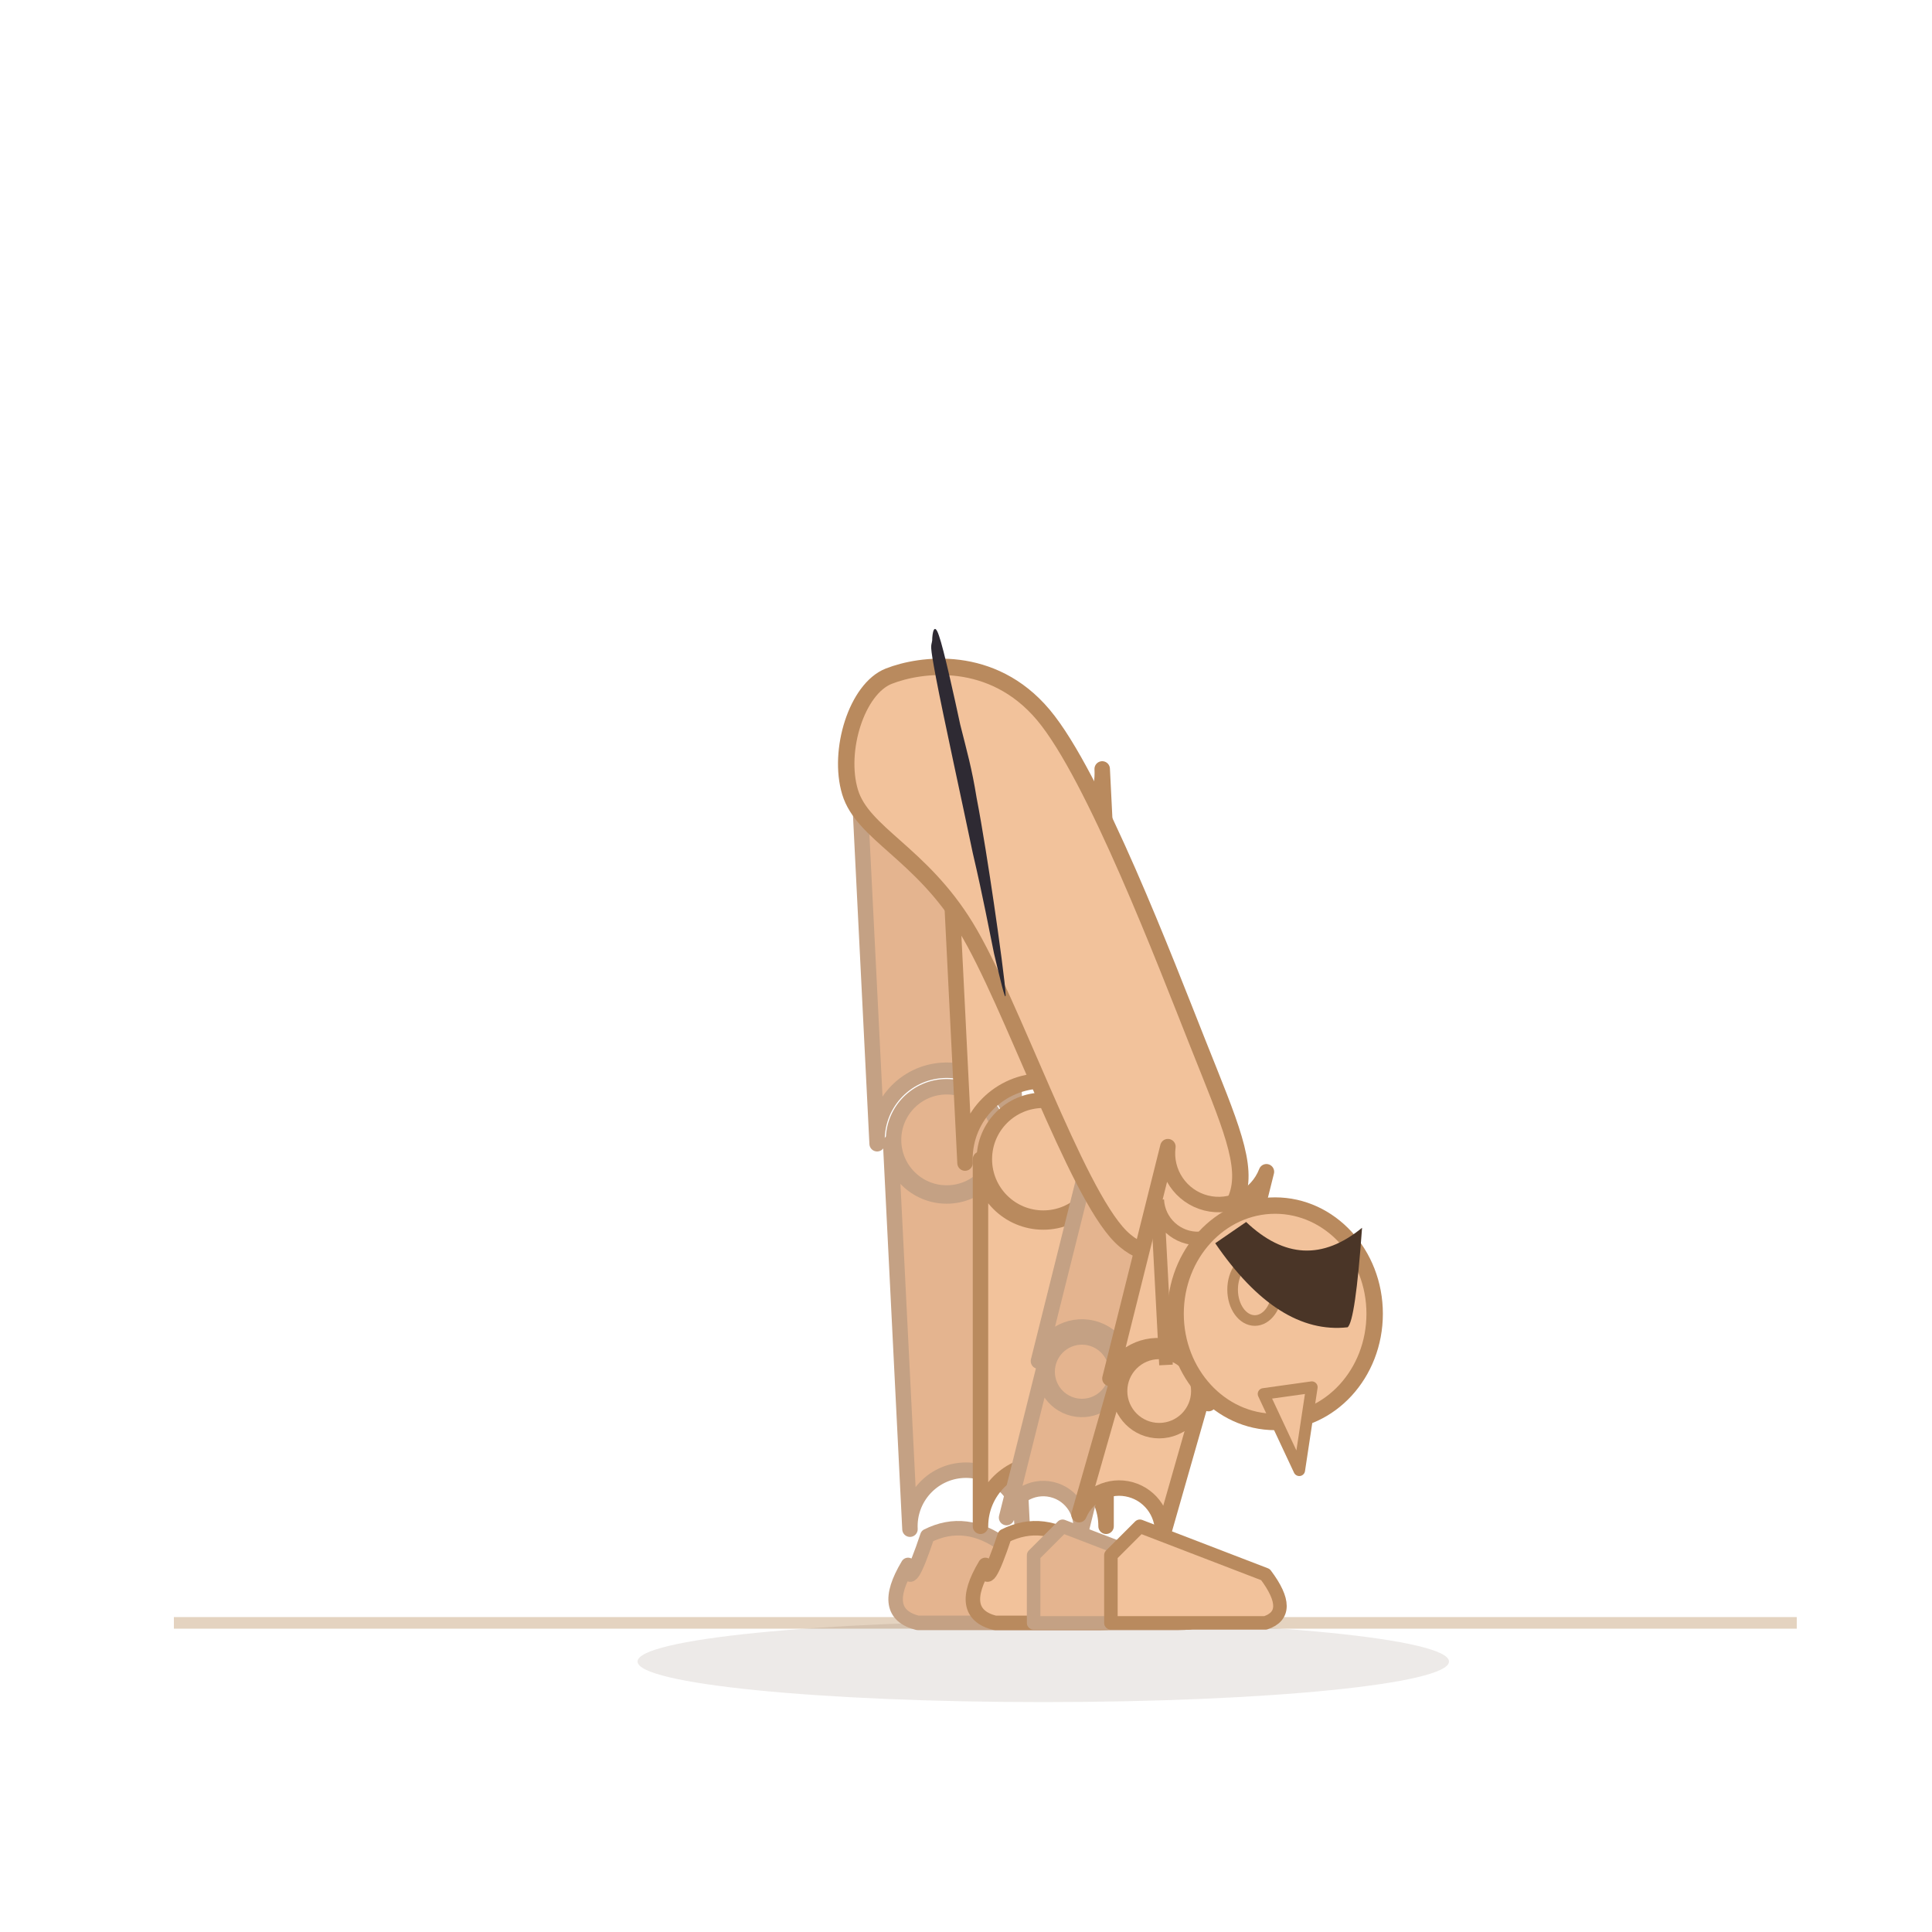
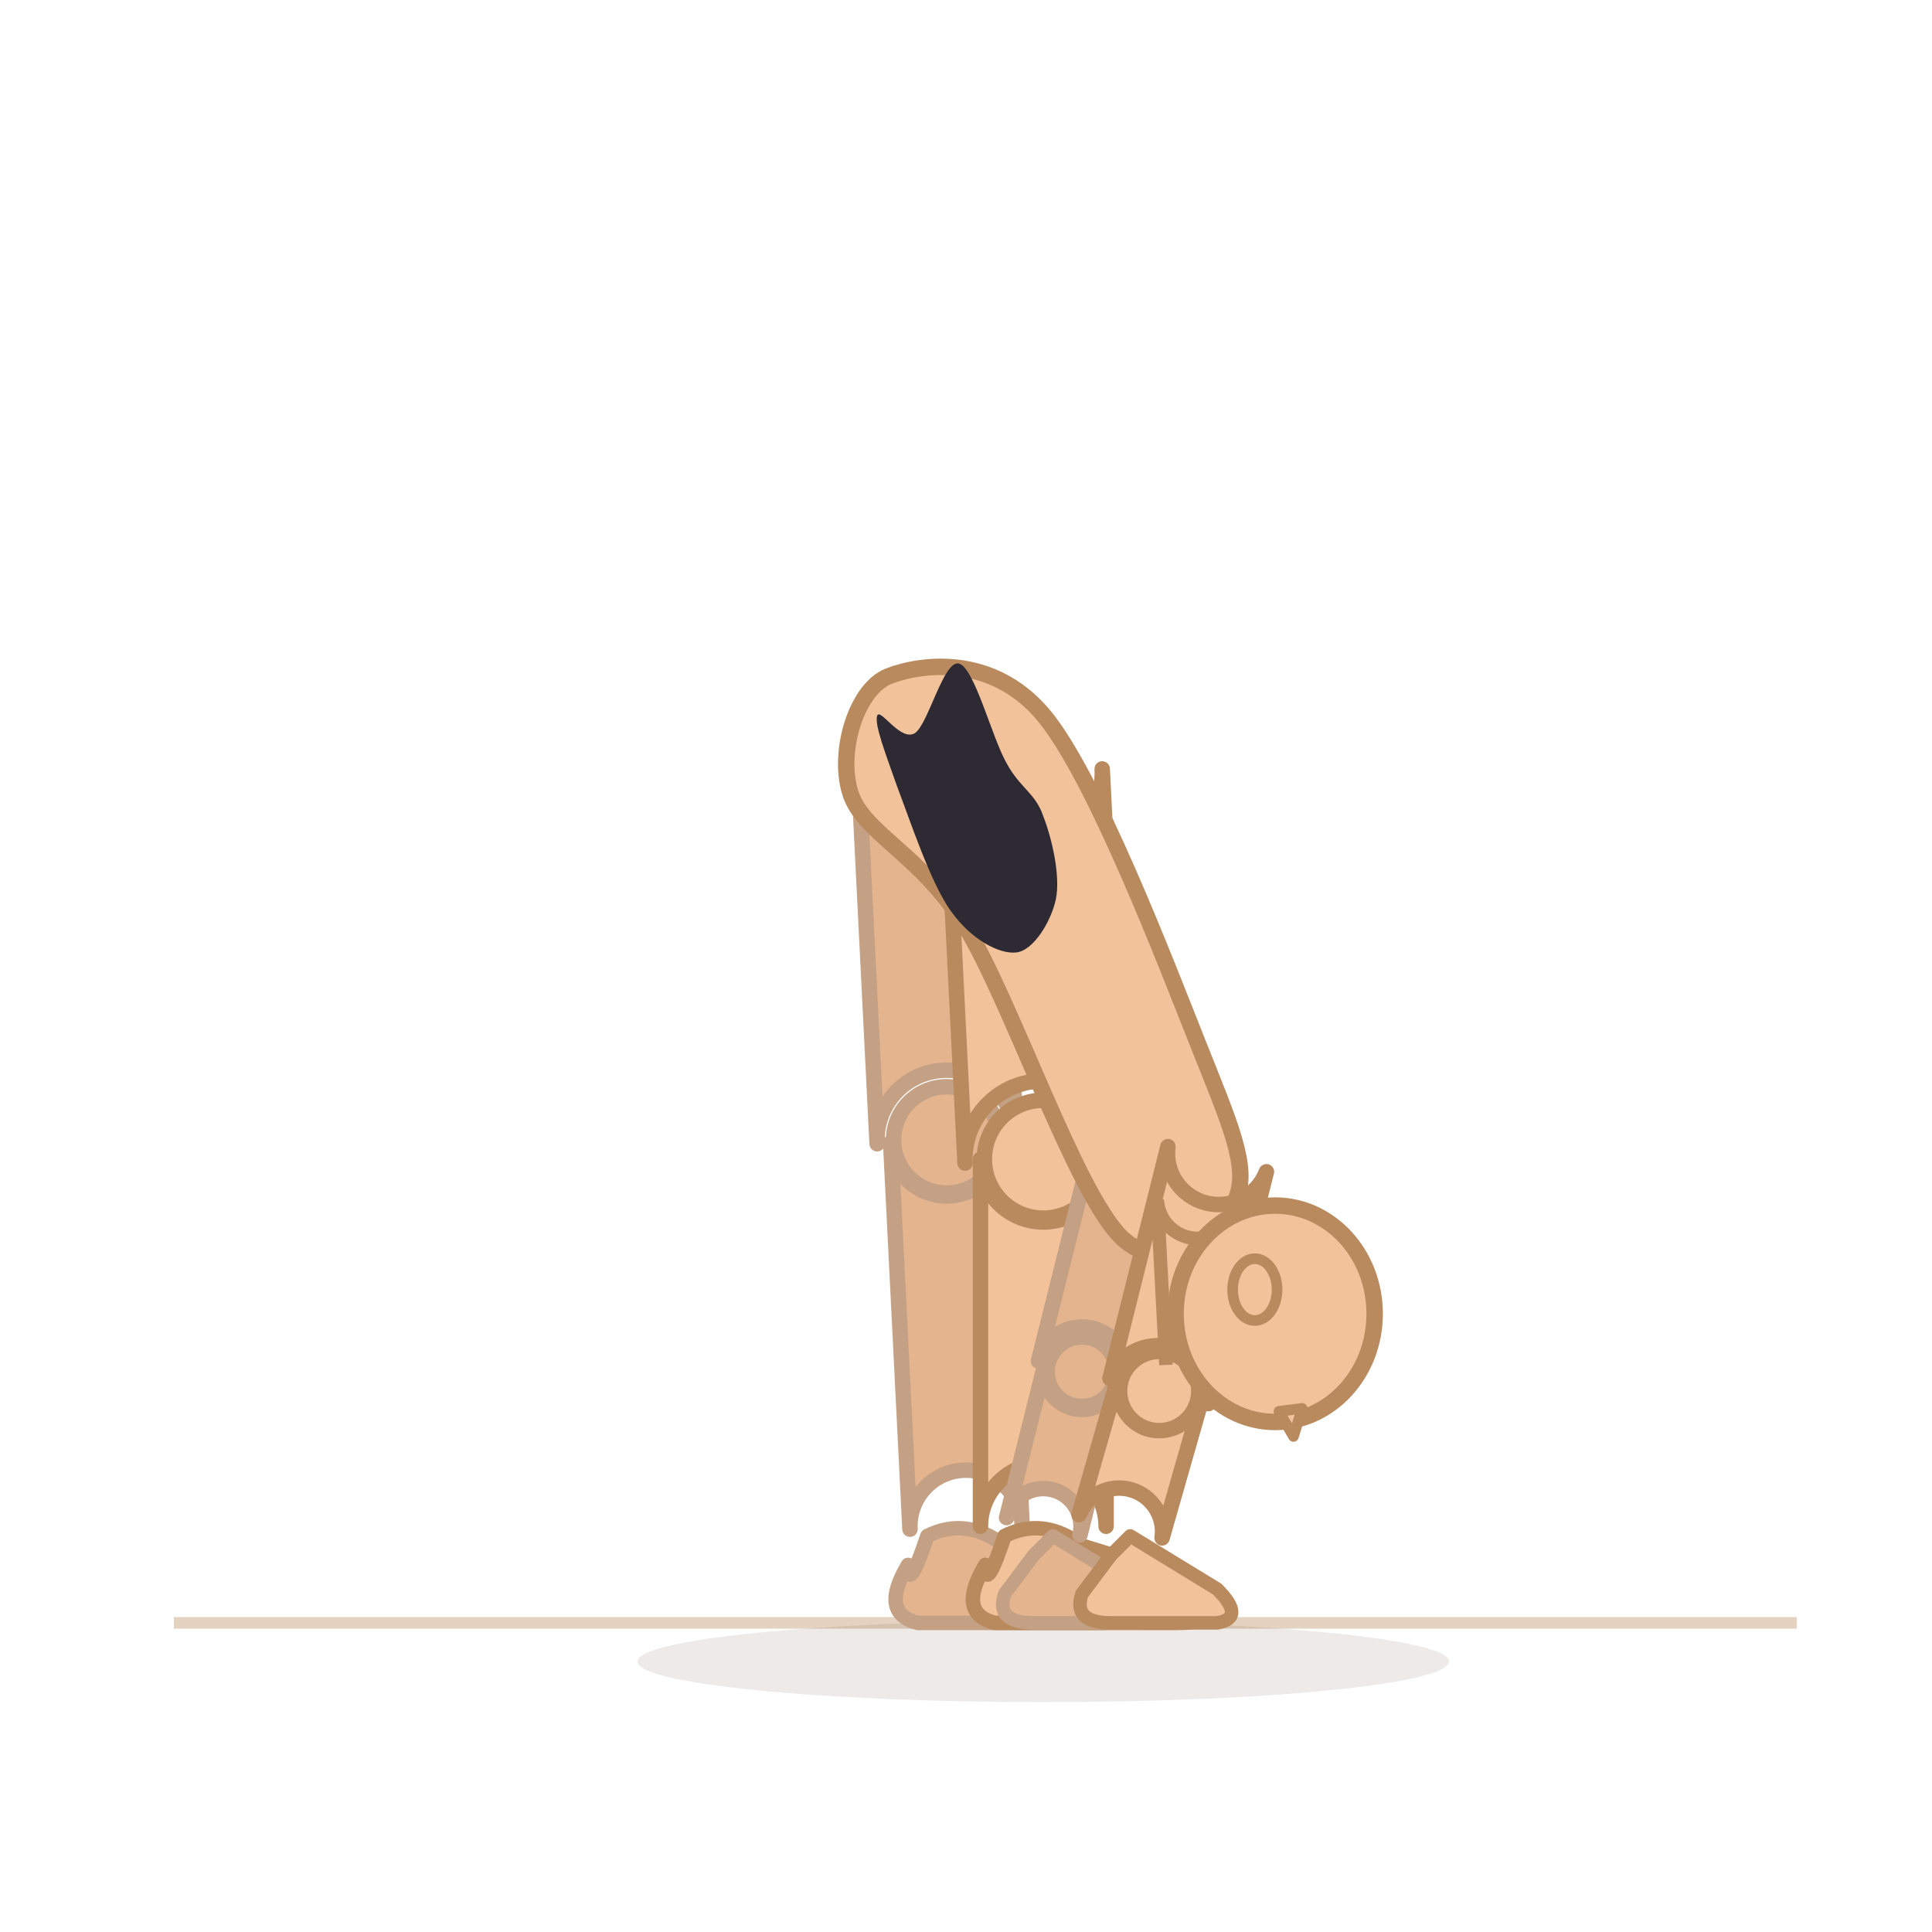
<svg xmlns="http://www.w3.org/2000/svg" viewBox="0 0 200 200">
  <line x1="18" y1="168" x2="186" y2="168" stroke="#e4d3c0" stroke-width="1.2" />
  <ellipse cx="108" cy="172" rx="42" ry="4.2" fill="rgba(70,48,28,0.10)" />
  <path d="M 88.8,78.4 L 90.8,118.4 A 7.2 7.2 0 0 1 105.2,117.6 L 103.2,77.6 A 7.2 7.2 0 0 1 88.8,78.4 Z" fill="#e4b48f" stroke="#c4a184" stroke-width="1.6" stroke-linejoin="round" />
  <path d="M 92.2,118.3 L 94.2,158.3 A 5.8 5.8 0 0 1 105.8,157.7 L 103.8,117.7 A 5.8 5.8 0 0 1 92.2,118.3 Z" fill="#e4b48f" stroke="#c4a184" stroke-width="1.6" stroke-linejoin="round" />
  <circle cx="98" cy="118" r="5.5" fill="#e4b48f" stroke="#c4a184" stroke-width="1.6" />
  <path d="M 94,162 Q 91,167 95,168 L 114,168 Q 119,168 117,164 L 104,160 Q 100,157 96,159 Q 94,165 94,162 Z" fill="#e4b48f" stroke="#c4a184" stroke-width="1.5" stroke-linejoin="round" />
  <path d="M 97.9,80.4 L 99.9,120.4 A 8.1 8.1 0 0 1 116.1,119.6 L 114.1,79.6 A 8.1 8.1 0 0 1 97.9,80.4 Z" fill="#f2c29b" stroke="#b98a5e" stroke-width="1.6" stroke-linejoin="round" />
  <path d="M 101.5,120 L 101.5,158 A 6.5 6.5 0 0 1 114.5,158 L 114.5,120 A 6.5 6.5 0 0 1 101.5,120 Z" fill="#f2c29b" stroke="#b98a5e" stroke-width="1.6" stroke-linejoin="round" />
  <circle cx="108" cy="120" r="6.1" fill="#f2c29b" stroke="#b98a5e" stroke-width="1.6" />
  <path d="M 102,162 Q 99,167 103,168 L 122,168 Q 127,168 125,164 L 112,160 Q 108,157 104,159 Q 102,165 102,162 Z" fill="#f2c29b" stroke="#b98a5e" stroke-width="1.5" stroke-linejoin="round" />
  <path d="M 113.5,116.9 L 107.5,140.9 A 4.6 4.6 0 0 1 116.5,143.1 L 122.5,119.1 A 4.6 4.6 0 0 1 113.5,116.9 Z" fill="#e4b48f" stroke="#c4a184" stroke-width="1.6" stroke-linejoin="round" />
  <path d="M 108.2,141.1 L 104.2,157.1 A 3.9 3.9 0 0 1 111.8,158.9 L 115.8,142.9 A 3.9 3.9 0 0 1 108.2,141.1 Z" fill="#e4b48f" stroke="#c4a184" stroke-width="1.6" stroke-linejoin="round" />
  <circle cx="112" cy="142" r="3.6" fill="#e4b48f" stroke="#c4a184" stroke-width="1.6" />
-   <path d="M 107,161 L 107,168 L 123,168 Q 126,167 123,163 L 110,158 Z" fill="#e4b48f" stroke="#c4a184" stroke-width="1.4" stroke-linejoin="round" />
+   <path d="M 107,161 L 104,165 Q 103,168 107,168 L 118,168 Q 121,167.5 118,164.5 L 109,159 Z" fill="#e4b48f" stroke="#c4a184" stroke-width="1.4" stroke-linejoin="round" />
  <path d="M 92,70 C 95.3,68.7 102.7,67.7 108,74 C 113.3,80.3 120.7,99.7 124,108 C 127.3,116.3 129.3,120.7 128,124 C 126.7,127.3 120.7,132.7 116,128 C 111.3,123.3 104.7,103.7 100,96 C 95.3,88.3 89.3,86.3 88,82 C 86.7,77.7 88.7,71.3 92,70 Z" fill="#f2c29b" stroke="#b98a5e" stroke-width="1.7" stroke-linejoin="round" />
-   <path d="M 101.1,82.6 C 101.7,85.7 102.4,90.2 102.9,93.6 C 103.4,97 104.1,102.1 104.1,103 C 104.1,103.8 103.5,101.2 102.9,98.7 C 102.4,96.3 101.8,93 100.7,88.3 C 99.7,83.5 97.6,73.9 96.9,70.2 C 96.2,66.5 96.4,67 96.5,66.3 C 96.5,65.6 96.7,64.3 97.2,65.8 C 97.7,67.2 98.8,72.2 99.4,75 C 100.1,77.8 100.6,79.5 101.1,82.6 Z" fill="#2e2a33" />
  <path d="M 120.9,118.7 L 114.9,142.7 A 5.3 5.3 0 0 1 125.1,145.3 L 131.1,121.3 A 5.3 5.3 0 0 1 120.9,118.7 Z" fill="#f2c29b" stroke="#b98a5e" stroke-width="1.6" stroke-linejoin="round" />
  <path d="M 115.7,142.8 L 111.7,156.8 A 4.5 4.5 0 0 1 120.3,159.2 L 124.3,145.2 A 4.5 4.5 0 0 1 115.7,142.8 Z" fill="#f2c29b" stroke="#b98a5e" stroke-width="1.6" stroke-linejoin="round" />
  <circle cx="120" cy="144" r="4.1" fill="#f2c29b" stroke="#b98a5e" stroke-width="1.6" />
-   <path d="M 115,161 L 115,168 L 131,168 Q 134,167 131,163 L 118,158 Z" fill="#f2c29b" stroke="#b98a5e" stroke-width="1.4" stroke-linejoin="round" />
+   <path d="M 115,161 L 112,165 Q 111,168 115,168 L 126,168 Q 129,167.5 126,164.5 L 117,159 Z" fill="#f2c29b" stroke="#b98a5e" stroke-width="1.4" stroke-linejoin="round" />
  <path d="M 119.8,124.2 L 120.7,141.3 A 4.2 4.2 0 0 1 129.1,140.9 L 128.2,123.8 A 4.2 4.2 0 0 1 119.8,124.2 Z" fill="#f2c29b" stroke="#b98a5e" stroke-width="1.4" />
  <ellipse cx="132" cy="136" rx="10.304" ry="11.2" fill="#f2c29b" stroke="#b98a5e" stroke-width="1.7" />
  <ellipse cx="129.9" cy="133.5" rx="2.3" ry="3.2" fill="#f2c29b" stroke="#b98a5e" stroke-width="1.1" />
-   <path d="M 130.8,144.3 L 134.5,152.2 L 135.8,143.6 Z" fill="#f2c29b" stroke="#b98a5e" stroke-width="1.2" stroke-linejoin="round" />
-   <path d="M 129,126.5 Q 134.9,132.1 141,127.1 Q 140.3,136.8 139.5,137.4 Q 132.3,138.2 125.8,128.7 Z" fill="#4a3527" />
+   <path d="M 132.4,146.1 L 133.9,148.7 L 134.8,145.8 Z" fill="#f2c29b" stroke="#b98a5e" stroke-width="1.1" stroke-linejoin="round" />
+   <g data-shorts="1">
+     <path d="M 108,84.5 C 108.9,86.8 109.8,90.7 109.3,93.1 C 108.8,95.4 107,98.4 105.2,98.6 C 103.4,98.8 100.5,97.2 98.5,94.4 C 96.4,91.6 94.2,84.9 92.9,81.5 C 91.7,78.1 90.5,75 90.8,74.1 C 91.1,73.2 93.2,76.8 94.7,75.9 C 96.1,75 97.7,68.2 99.3,68.7 C 100.9,69.2 102.7,76.4 104.2,79 C 105.6,81.6 107.2,82.1 108,84.5 Z" fill="#2e2a33" />
+   </g>
</svg>
